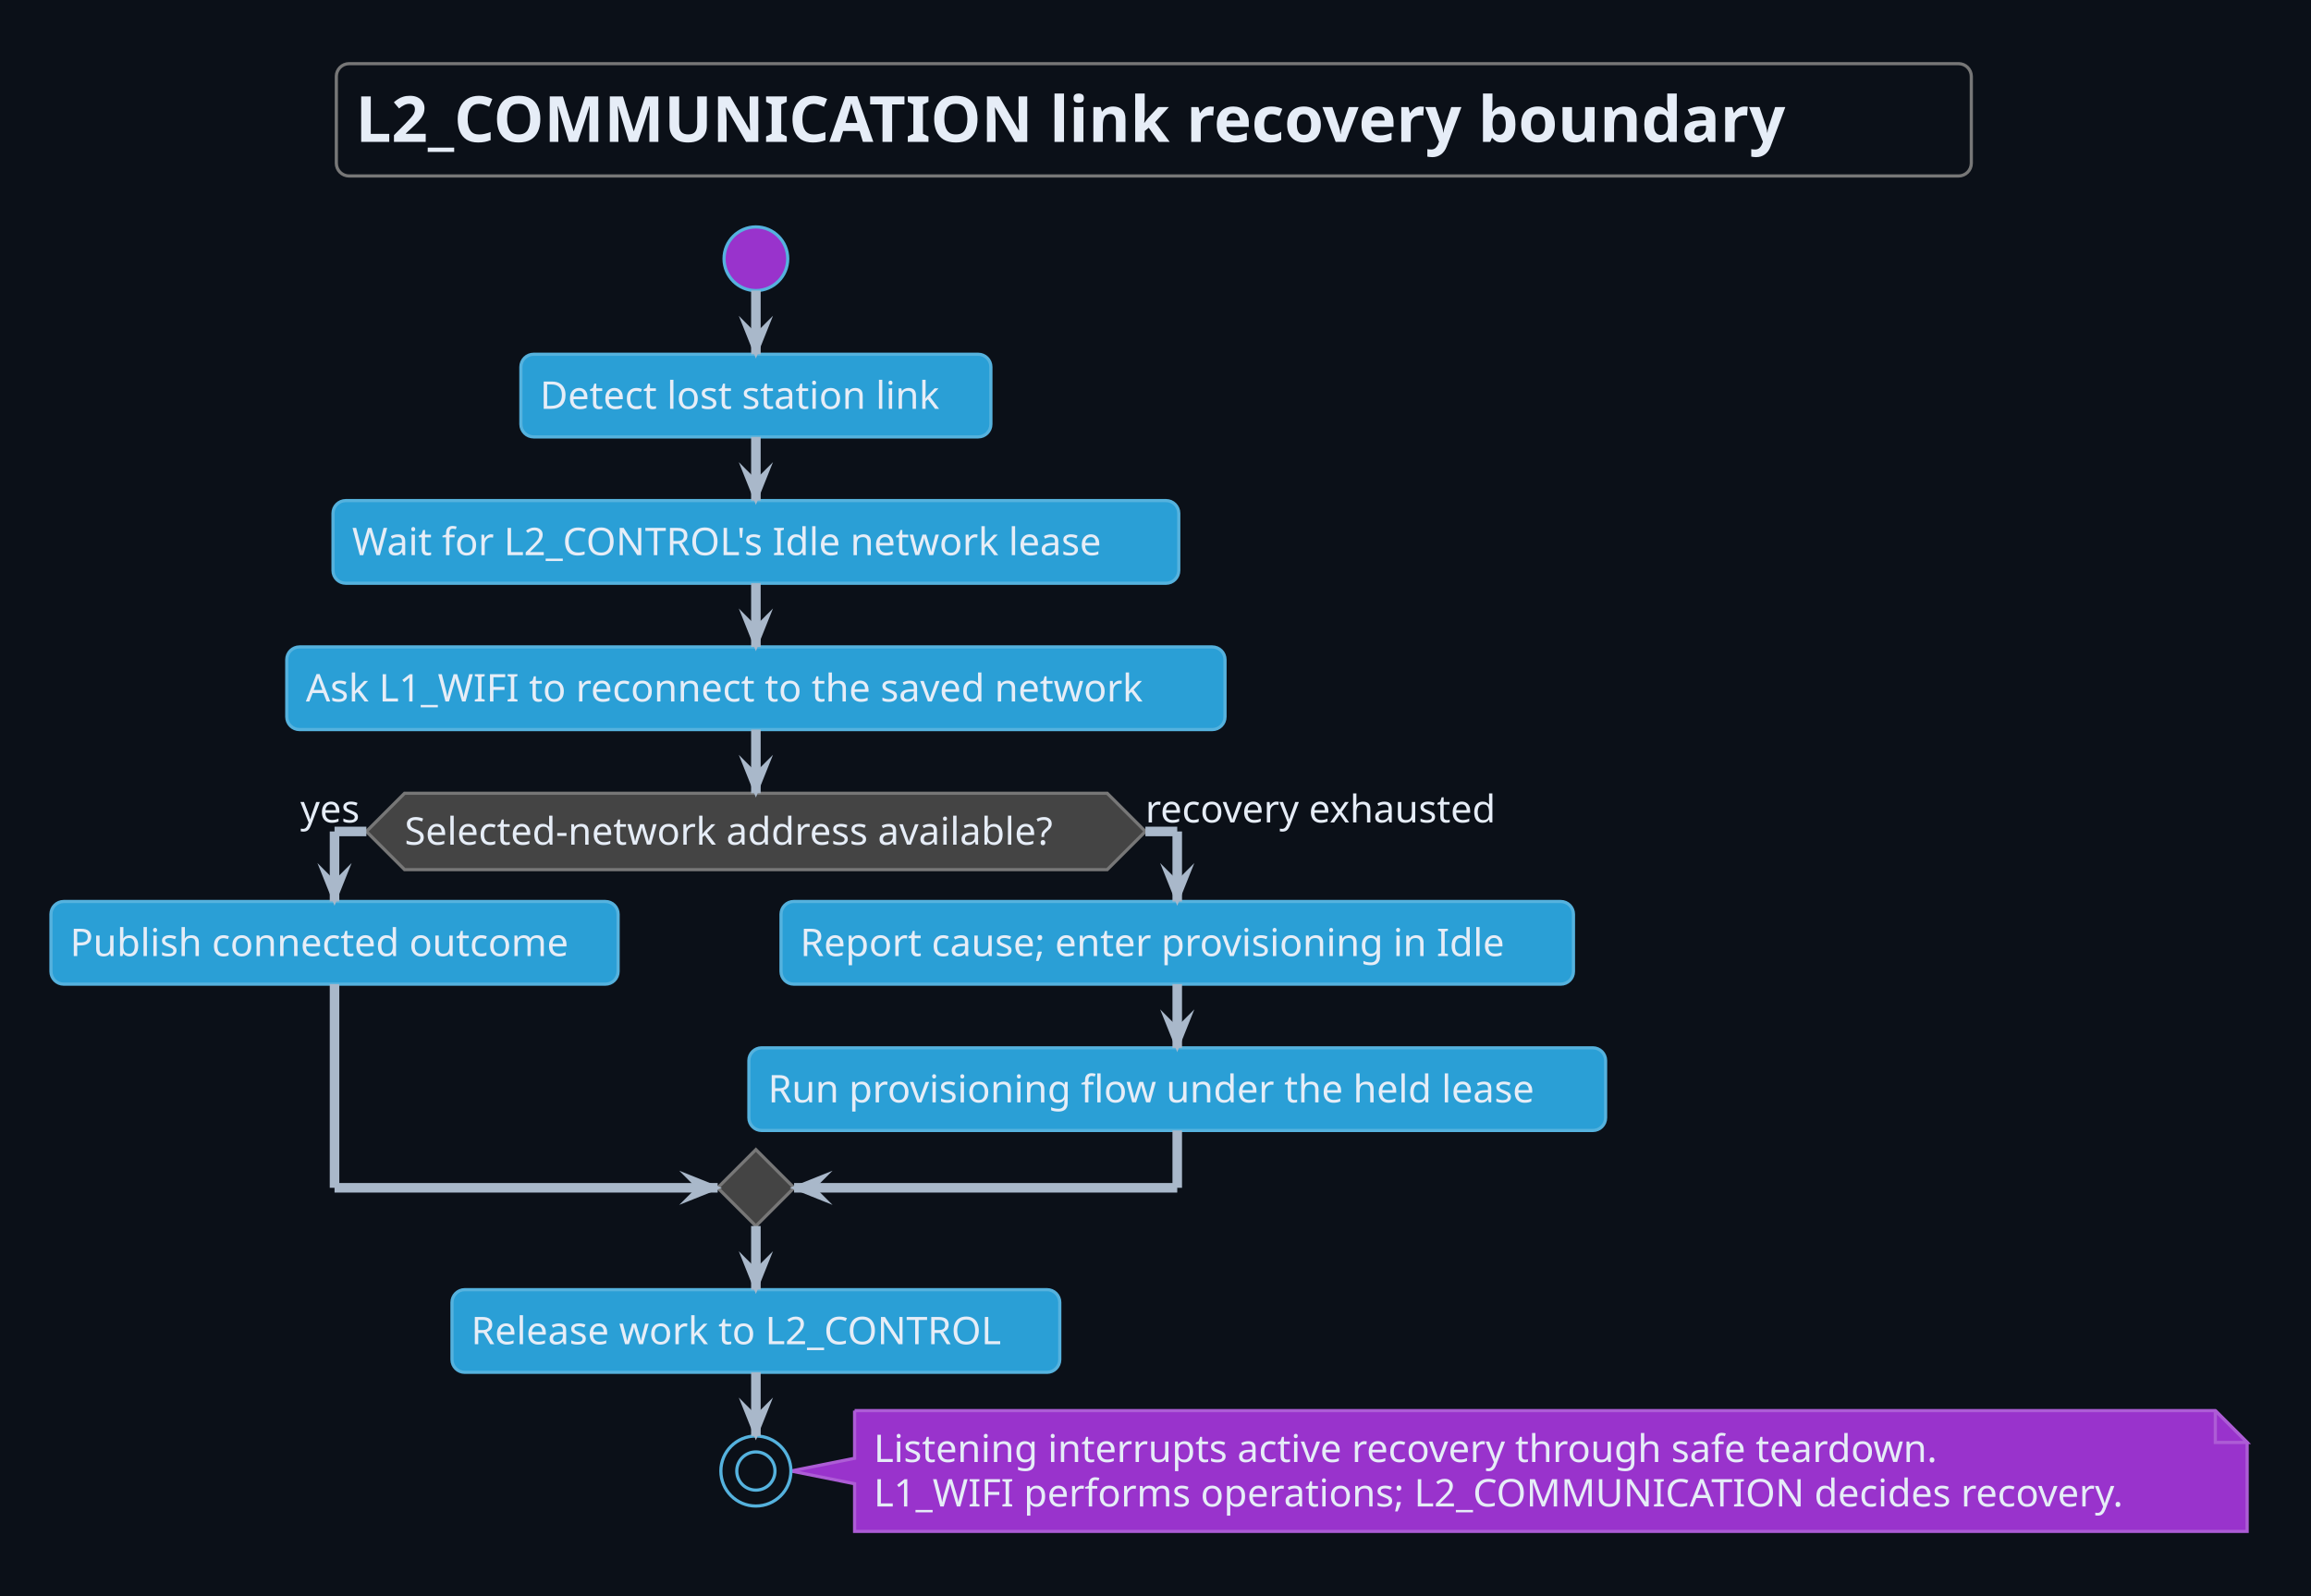
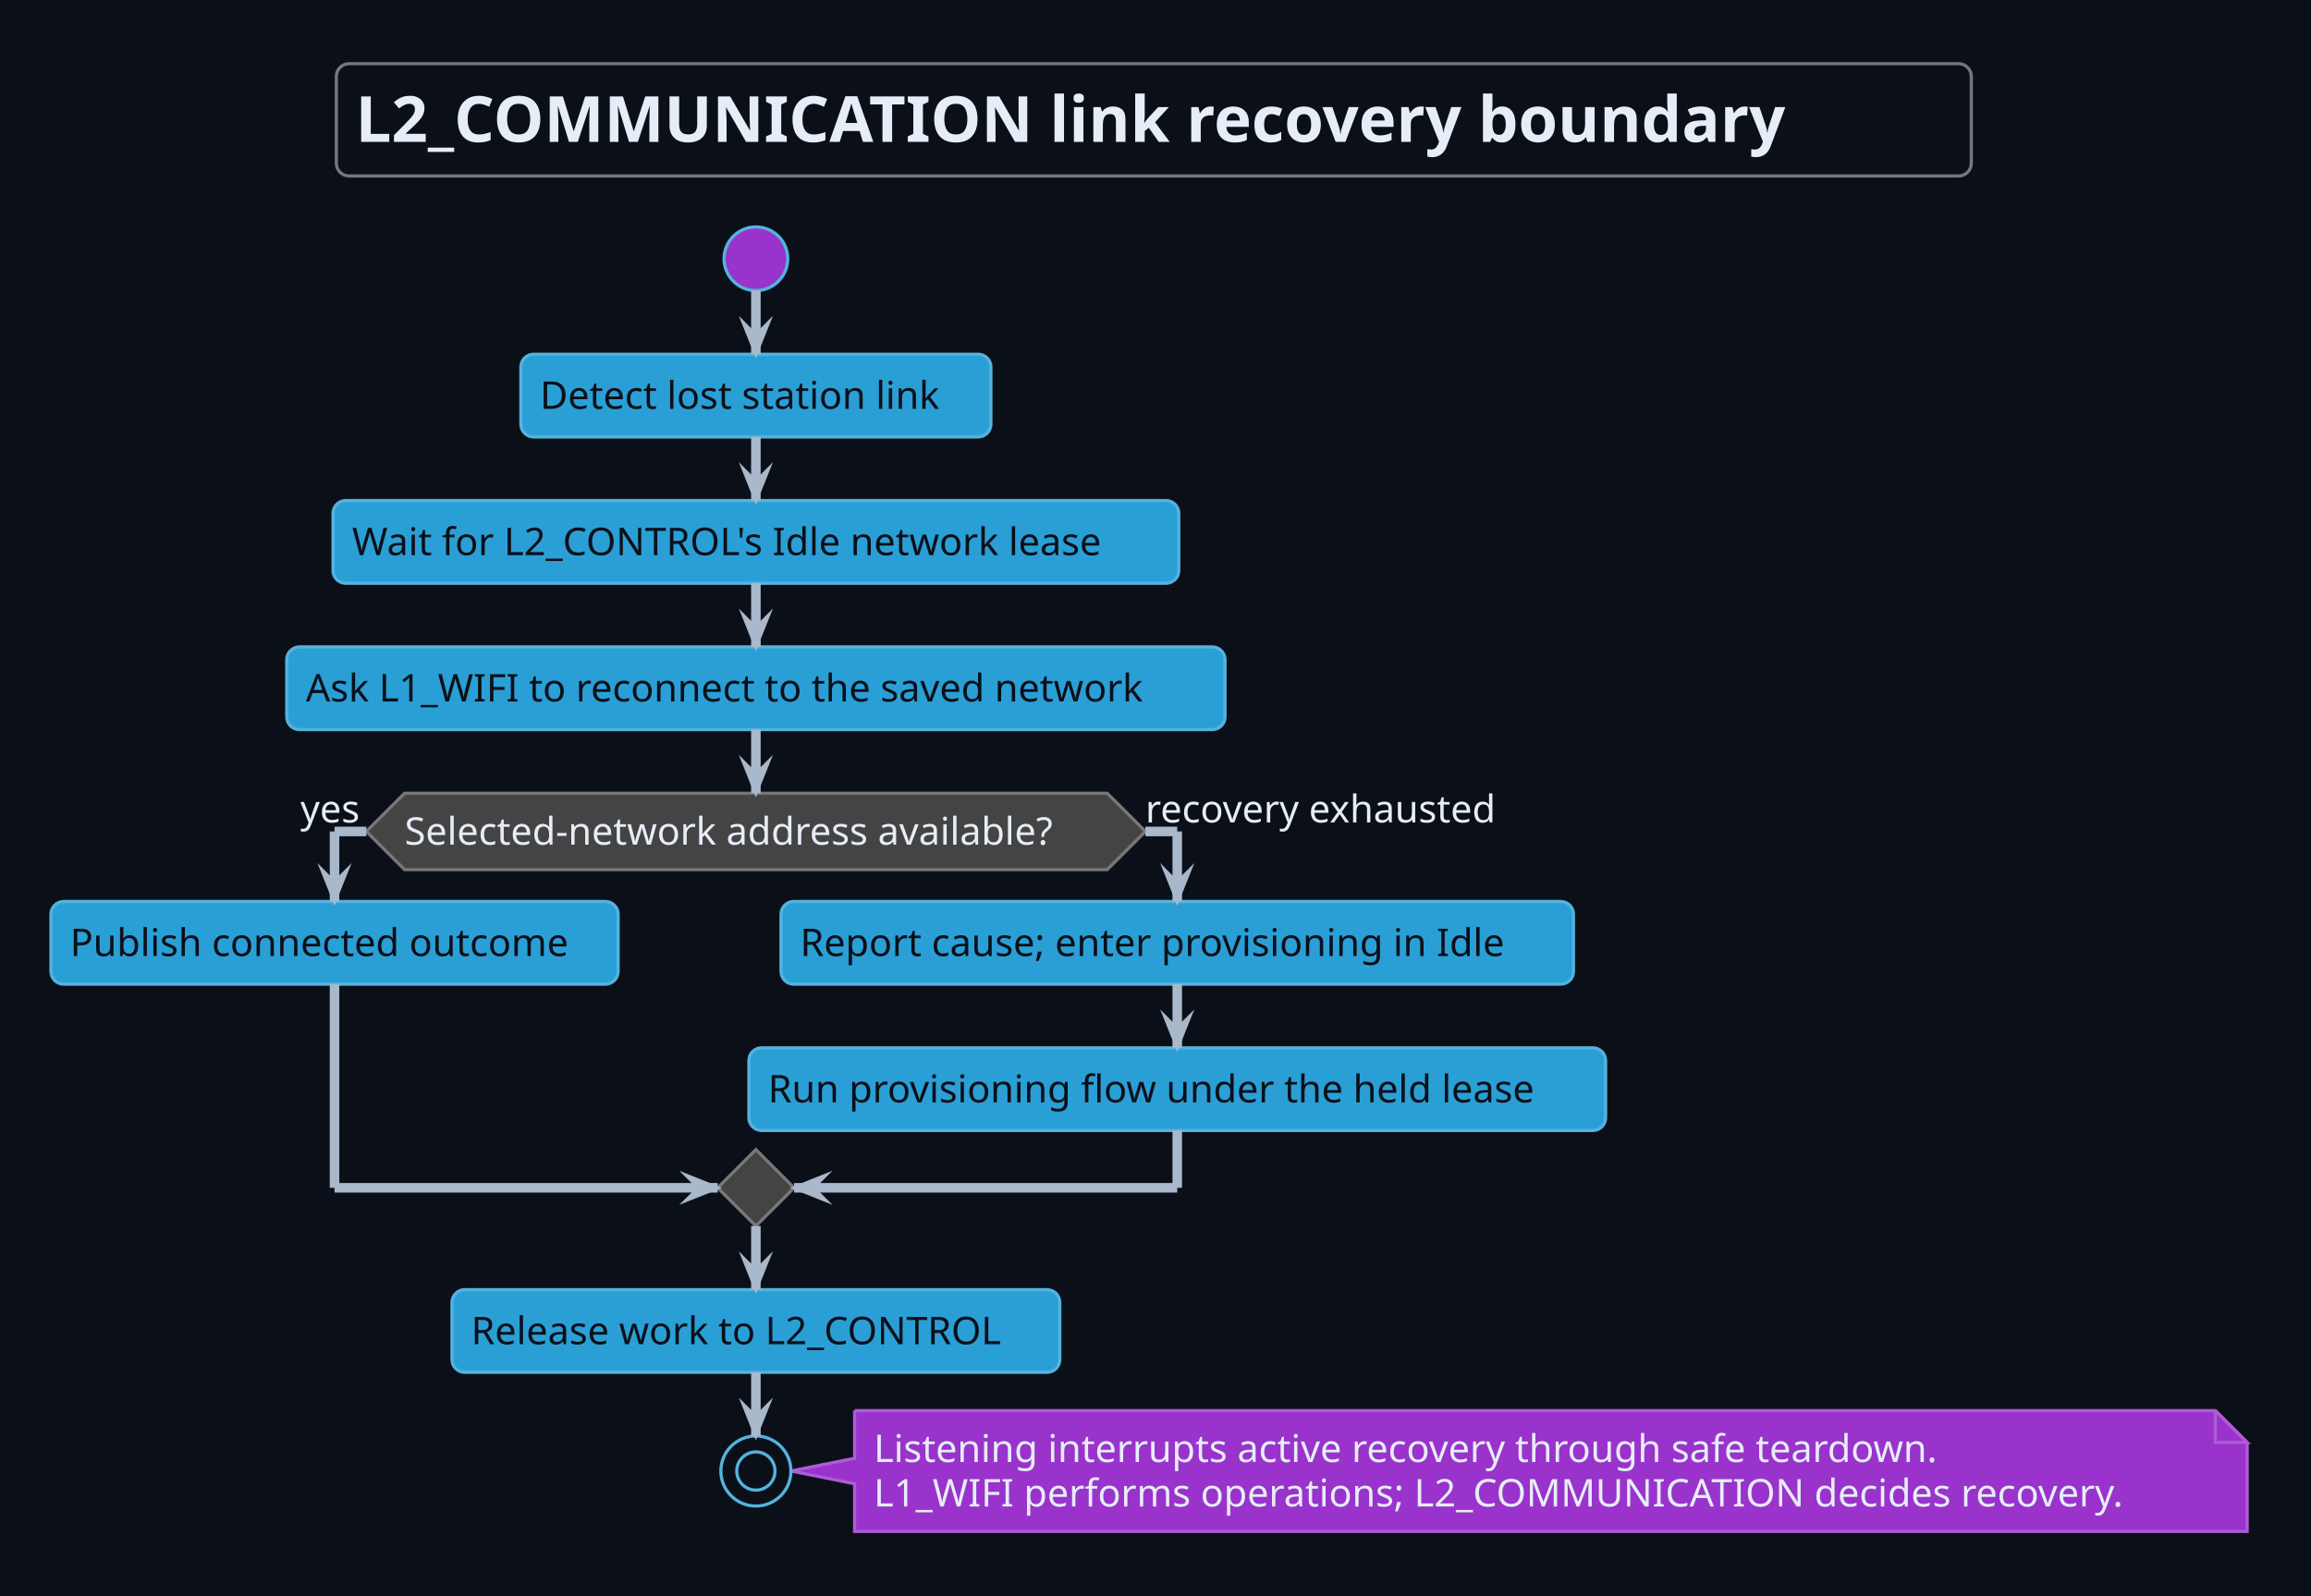
<svg xmlns="http://www.w3.org/2000/svg" version="1.1" data-diagram-type="ACTIVITY" style="width:756px;height:522px;background:#0B1018;" width="756.25px" height="522.917px" viewBox="0 0 756 522" zoomAndPan="magnify" preserveAspectRatio="none" contentStyleType="text/css">
  <defs />
  <g font-family="sans-serif" lengthAdjust="spacing">
    <rect x="0" y="0" width="756.25" height="522.917" fill="#0B1018" style="stroke:none;" />
-     <g class="title" data-source-line="7">
+     <g class="title" data-source-line="11">
      <rect x="110.028" y="20.833" width="534.849" height="36.751" fill="none" style="stroke:#777;stroke-width:1.042;" rx="4.167" ry="4.167" />
      <text x="116.278" y="46.421" fill="#E6EDF7" font-size="20.833" textLength="522.349" font-weight="700">L2_COMMUNICATION link recovery boundary</text>
    </g>
    <ellipse cx="247.274" cy="84.668" rx="10.417" ry="10.417" fill="#93C" style="stroke:#55B2DE;stroke-width:1.042;" />
    <rect x="170.394" y="115.918" width="153.76" height="27.051" fill="#2A9FD6" style="stroke:#55B2DE;stroke-width:1.042;" rx="4.167" ry="4.167" />
-     <text x="176.644" y="133.771" fill="#E6EDF7" font-size="12.5" textLength="141.26">Detect lost station link</text>
+     <text x="176.644" y="133.771" fill="#0B1018" font-size="12.5" textLength="141.26">Detect lost station link</text>
    <rect x="108.935" y="163.802" width="276.678" height="27.051" fill="#2A9FD6" style="stroke:#55B2DE;stroke-width:1.042;" rx="4.167" ry="4.167" />
-     <text x="115.185" y="181.655" fill="#E6EDF7" font-size="12.5" textLength="264.178">Wait for L2_CONTROL's Idle network lease</text>
+     <text x="115.185" y="181.655" fill="#0B1018" font-size="12.5" textLength="264.178">Wait for L2_CONTROL's Idle network lease</text>
    <rect x="93.807" y="211.686" width="306.934" height="27.051" fill="#2A9FD6" style="stroke:#55B2DE;stroke-width:1.042;" rx="4.167" ry="4.167" />
-     <text x="100.057" y="229.539" fill="#E6EDF7" font-size="12.5" textLength="294.434">Ask L1_WIFI to reconnect to the saved network</text>
+     <text x="100.057" y="229.539" fill="#0B1018" font-size="12.5" textLength="294.434">Ask L1_WIFI to reconnect to the saved network</text>
    <polygon points="132.351,259.57,362.197,259.57,374.697,272.07,362.197,284.57,132.351,284.57,119.851,272.07,132.351,259.57" fill="#444" style="stroke:#777;stroke-width:1.042;stroke-linejoin:miter;stroke-miterlimit:10;" />
    <text x="132.351" y="276.398" fill="#E6EDF7" font-size="12.5" textLength="229.846">Selected-network address available?</text>
    <text x="98.25" y="269.122" fill="#E6EDF7" font-size="12.5" textLength="21.6">yes</text>
    <text x="374.697" y="269.122" fill="#E6EDF7" font-size="12.5" textLength="124.579">recovery exhausted</text>
    <rect x="16.667" y="294.987" width="185.535" height="27.051" fill="#2A9FD6" style="stroke:#55B2DE;stroke-width:1.042;" rx="4.167" ry="4.167" />
-     <text x="22.917" y="312.84" fill="#E6EDF7" font-size="12.5" textLength="173.035">Publish connected outcome</text>
+     <text x="22.917" y="312.84" fill="#0B1018" font-size="12.5" textLength="173.035">Publish connected outcome</text>
    <rect x="255.496" y="294.987" width="259.235" height="27.051" fill="#2A9FD6" style="stroke:#55B2DE;stroke-width:1.042;" rx="4.167" ry="4.167" />
-     <text x="261.746" y="312.84" fill="#E6EDF7" font-size="12.5" textLength="246.735">Report cause; enter provisioning in Idle</text>
+     <text x="261.746" y="312.84" fill="#0B1018" font-size="12.5" textLength="246.735">Report cause; enter provisioning in Idle</text>
    <rect x="244.983" y="342.871" width="280.261" height="27.051" fill="#2A9FD6" style="stroke:#55B2DE;stroke-width:1.042;" rx="4.167" ry="4.167" />
-     <text x="251.233" y="360.724" fill="#E6EDF7" font-size="12.5" textLength="267.761">Run provisioning flow under the held lease</text>
+     <text x="251.233" y="360.724" fill="#0B1018" font-size="12.5" textLength="267.761">Run provisioning flow under the held lease</text>
    <polygon points="247.274,376.172,259.774,388.672,247.274,401.172,234.774,388.672,247.274,376.172" fill="#444" style="stroke:#777;stroke-width:1.042;stroke-linejoin:miter;stroke-miterlimit:10;" />
    <rect x="147.86" y="422.005" width="198.828" height="27.051" fill="#2A9FD6" style="stroke:#55B2DE;stroke-width:1.042;" rx="4.167" ry="4.167" />
-     <text x="154.11" y="439.858" fill="#E6EDF7" font-size="12.5" textLength="186.328">Release work to L2_CONTROL</text>
+     <text x="154.11" y="439.858" fill="#0B1018" font-size="12.5" textLength="186.328">Release work to L2_CONTROL</text>
    <path d="M279.565,461.589 L279.565,477.181 L258.732,481.348 L279.565,485.514 L279.565,501.107 A0,0 0 0 0 279.565,501.107 L735.114,501.107 A0,0 0 0 0 735.114,501.107 L735.114,472.005 L724.697,461.589 L279.565,461.589 A0,0 0 0 0 279.565,461.589" style="stroke:#AD5CD6;stroke-width:1.042;" fill="#93C" />
    <path d="M724.697,461.589 L724.697,472.005 L735.114,472.005 L724.697,461.589" style="stroke:#AD5CD6;stroke-width:1.042;" fill="#93C" />
    <text x="285.815" y="478.4" fill="#E6EDF7" font-size="12.5" textLength="373.883">Listening interrupts active recovery through safe teardown.</text>
    <text x="285.815" y="492.95" fill="#E6EDF7" font-size="12.5" textLength="433.673">L1_WIFI performs operations; L2_COMMUNICATION decides recovery.</text>
    <ellipse cx="247.274" cy="481.348" rx="11.458" ry="11.458" fill="none" style="stroke:#55B2DE;stroke-width:1.042;" />
    <ellipse cx="247.274" cy="481.348" rx="6.25" ry="6.25" fill="none" style="stroke:#55B2DE;stroke-width:1.042;" />
    <line x1="247.274" y1="95.085" x2="247.274" y2="115.918" style="stroke:#A9B8CA;stroke-width:3.125;" />
    <polygon points="243.107,105.501,247.274,115.918,251.44,105.501,247.274,109.668" fill="#A9B8CA" style="stroke:#A9B8CA;stroke-width:1.042;stroke-linejoin:miter;stroke-miterlimit:10;" />
    <line x1="247.274" y1="142.969" x2="247.274" y2="163.802" style="stroke:#A9B8CA;stroke-width:3.125;" />
    <polygon points="243.107,153.385,247.274,163.802,251.44,153.385,247.274,157.552" fill="#A9B8CA" style="stroke:#A9B8CA;stroke-width:1.042;stroke-linejoin:miter;stroke-miterlimit:10;" />
    <line x1="247.274" y1="190.853" x2="247.274" y2="211.686" style="stroke:#A9B8CA;stroke-width:3.125;" />
    <polygon points="243.107,201.27,247.274,211.686,251.44,201.27,247.274,205.436" fill="#A9B8CA" style="stroke:#A9B8CA;stroke-width:1.042;stroke-linejoin:miter;stroke-miterlimit:10;" />
    <line x1="385.114" y1="322.038" x2="385.114" y2="342.871" style="stroke:#A9B8CA;stroke-width:3.125;" />
    <polygon points="380.947,332.454,385.114,342.871,389.28,332.454,385.114,336.621" fill="#A9B8CA" style="stroke:#A9B8CA;stroke-width:1.042;stroke-linejoin:miter;stroke-miterlimit:10;" />
    <line x1="119.851" y1="272.07" x2="109.434" y2="272.07" style="stroke:#A9B8CA;stroke-width:3.125;" />
    <line x1="109.434" y1="272.07" x2="109.434" y2="294.987" style="stroke:#A9B8CA;stroke-width:3.125;" />
    <polygon points="105.267,284.57,109.434,294.987,113.601,284.57,109.434,288.737" fill="#A9B8CA" style="stroke:#A9B8CA;stroke-width:1.042;stroke-linejoin:miter;stroke-miterlimit:10;" />
    <line x1="374.697" y1="272.07" x2="385.114" y2="272.07" style="stroke:#A9B8CA;stroke-width:3.125;" />
    <line x1="385.114" y1="272.07" x2="385.114" y2="294.987" style="stroke:#A9B8CA;stroke-width:3.125;" />
    <polygon points="380.947,284.57,385.114,294.987,389.28,284.57,385.114,288.737" fill="#A9B8CA" style="stroke:#A9B8CA;stroke-width:1.042;stroke-linejoin:miter;stroke-miterlimit:10;" />
    <line x1="109.434" y1="322.038" x2="109.434" y2="388.672" style="stroke:#A9B8CA;stroke-width:3.125;" />
    <line x1="109.434" y1="388.672" x2="234.774" y2="388.672" style="stroke:#A9B8CA;stroke-width:3.125;" />
    <polygon points="224.357,384.505,234.774,388.672,224.357,392.839,228.524,388.672" fill="#A9B8CA" style="stroke:#A9B8CA;stroke-width:1.042;stroke-linejoin:miter;stroke-miterlimit:10;" />
    <line x1="385.114" y1="369.922" x2="385.114" y2="388.672" style="stroke:#A9B8CA;stroke-width:3.125;" />
    <line x1="385.114" y1="388.672" x2="259.774" y2="388.672" style="stroke:#A9B8CA;stroke-width:3.125;" />
    <polygon points="270.19,384.505,259.774,388.672,270.19,392.839,266.024,388.672" fill="#A9B8CA" style="stroke:#A9B8CA;stroke-width:1.042;stroke-linejoin:miter;stroke-miterlimit:10;" />
    <line x1="247.274" y1="238.737" x2="247.274" y2="259.57" style="stroke:#A9B8CA;stroke-width:3.125;" />
    <polygon points="243.107,249.154,247.274,259.57,251.44,249.154,247.274,253.32" fill="#A9B8CA" style="stroke:#A9B8CA;stroke-width:1.042;stroke-linejoin:miter;stroke-miterlimit:10;" />
    <line x1="247.274" y1="401.172" x2="247.274" y2="422.005" style="stroke:#A9B8CA;stroke-width:3.125;" />
    <polygon points="243.107,411.589,247.274,422.005,251.44,411.589,247.274,415.755" fill="#A9B8CA" style="stroke:#A9B8CA;stroke-width:1.042;stroke-linejoin:miter;stroke-miterlimit:10;" />
    <line x1="247.274" y1="449.056" x2="247.274" y2="469.889" style="stroke:#A9B8CA;stroke-width:3.125;" />
    <polygon points="243.107,459.473,247.274,469.889,251.44,459.473,247.274,463.639" fill="#A9B8CA" style="stroke:#A9B8CA;stroke-width:1.042;stroke-linejoin:miter;stroke-miterlimit:10;" />
  </g>
</svg>
